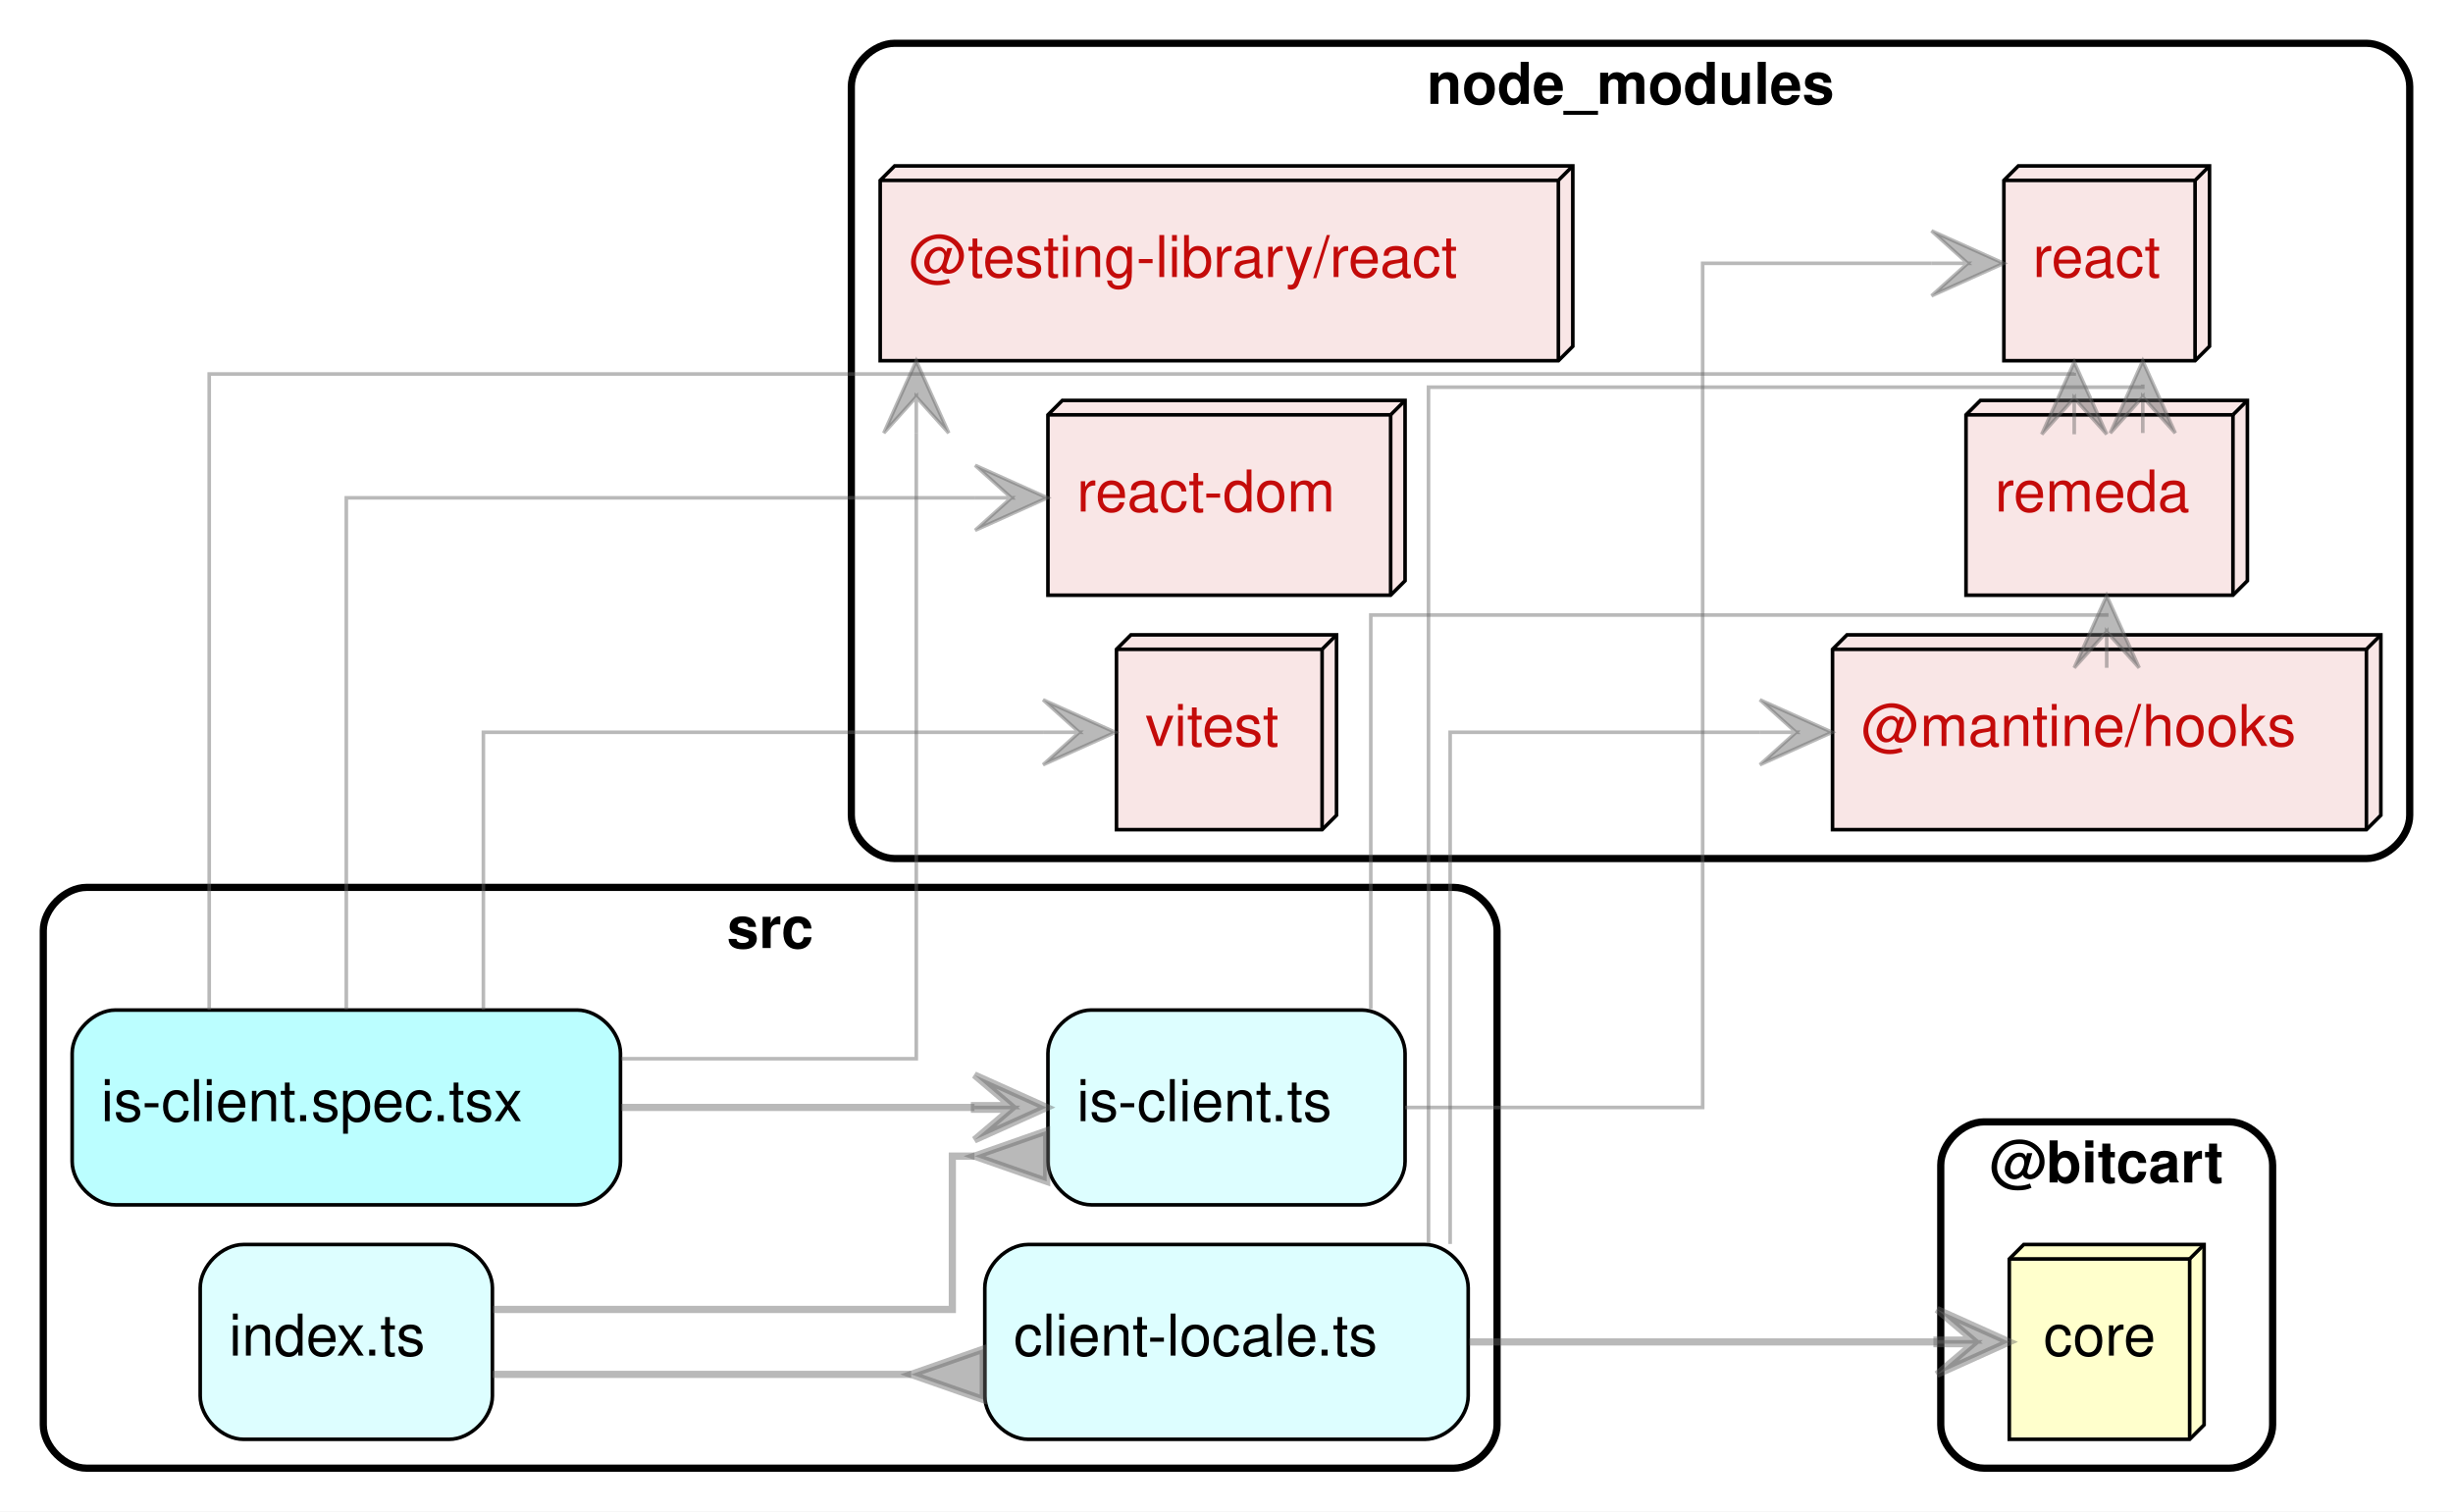
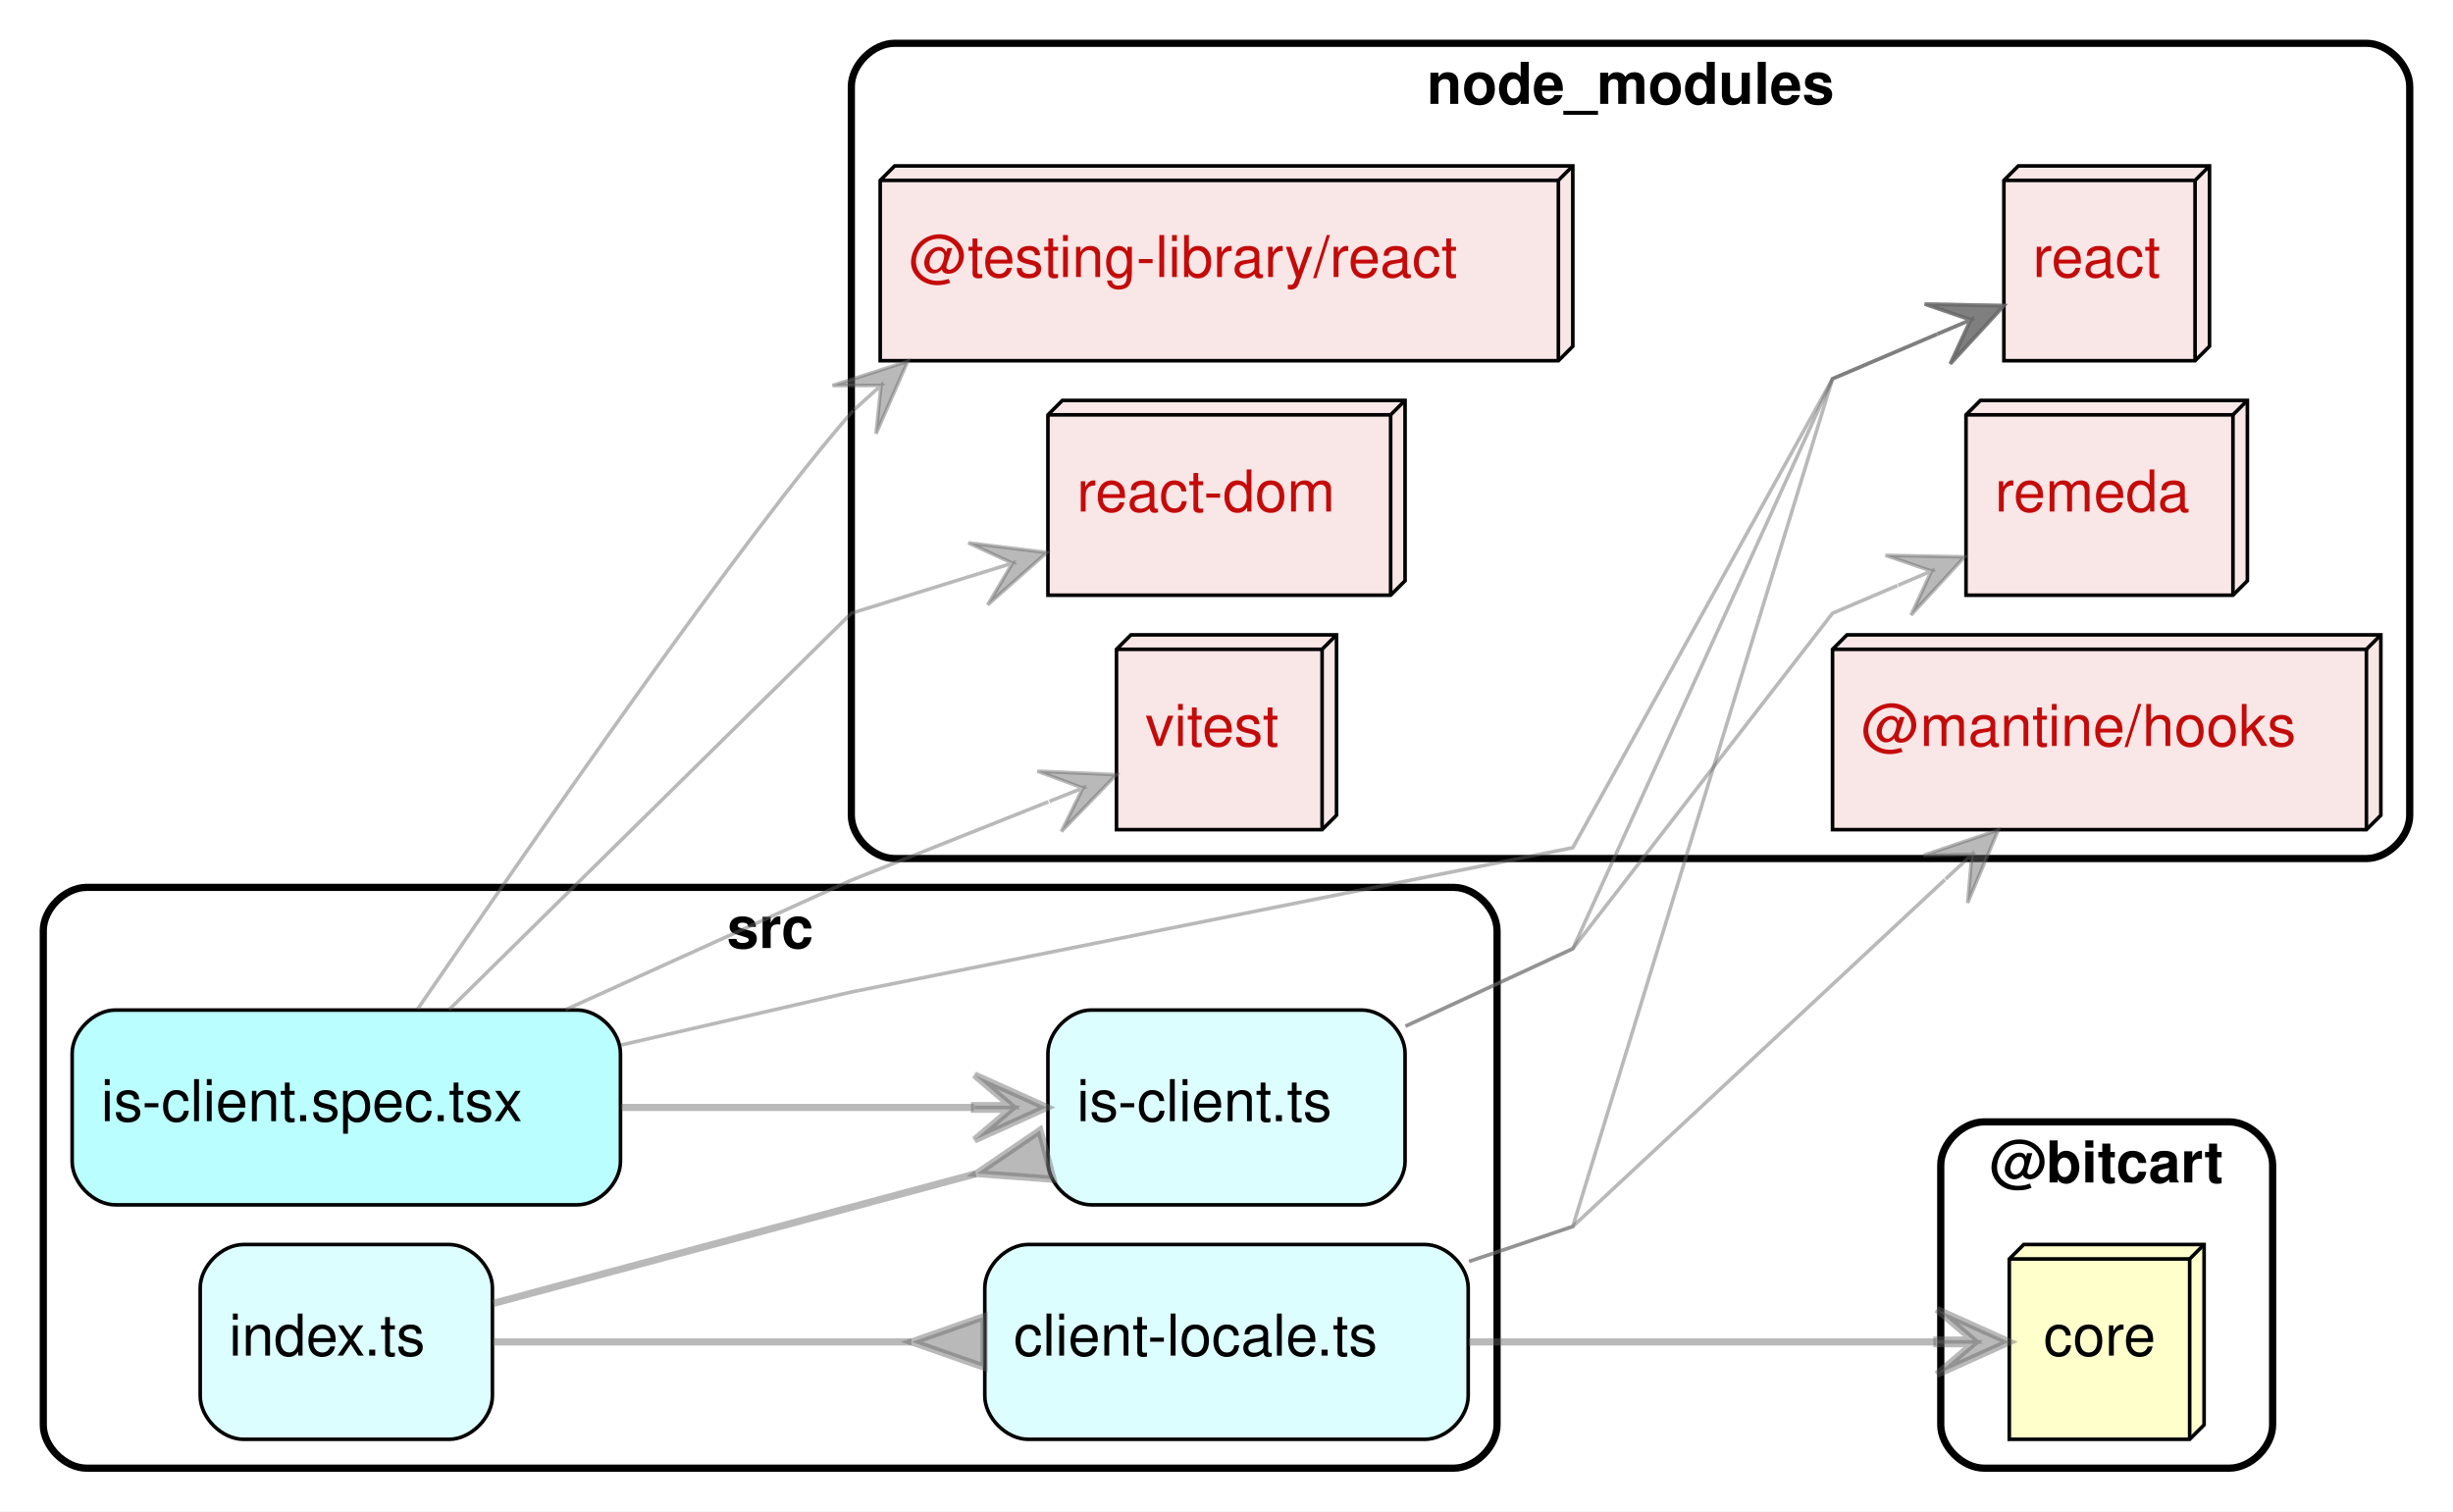
<svg xmlns="http://www.w3.org/2000/svg" xmlns:xlink="http://www.w3.org/1999/xlink" width="680pt" height="419pt" viewBox="0.00 0.00 680.00 419.00">
  <g id="graph0" class="graph" transform="scale(1 1) rotate(0) translate(4 415)">
    <polygon fill="white" stroke="transparent" points="-4,4 -4,-415 676,-415 676,4 -4,4" />
    <g id="clust1" class="cluster">
      <path fill="#ffffff" stroke="black" stroke-width="2" d="M546,-8C546,-8 614,-8 614,-8 620,-8 626,-14 626,-20 626,-20 626,-92 626,-92 626,-98 620,-104 614,-104 614,-104 546,-104 546,-104 540,-104 534,-98 534,-92 534,-92 534,-20 534,-20 534,-14 540,-8 546,-8" />
      <text text-anchor="middle" x="580" y="-87.2" font-family="Helvetica,sans-Serif" font-weight="bold" font-size="16.00">@bitcart</text>
    </g>
    <g id="clust2" class="cluster">
      <path fill="#ffffff" stroke="black" stroke-width="2" d="M244,-177C244,-177 652,-177 652,-177 658,-177 664,-183 664,-189 664,-189 664,-391 664,-391 664,-397 658,-403 652,-403 652,-403 244,-403 244,-403 238,-403 232,-397 232,-391 232,-391 232,-189 232,-189 232,-183 238,-177 244,-177" />
      <text text-anchor="middle" x="448" y="-386.2" font-family="Helvetica,sans-Serif" font-weight="bold" font-size="16.00">node_modules</text>
    </g>
    <g id="clust3" class="cluster">
      <path fill="#ffffff" stroke="black" stroke-width="2" d="M20,-8C20,-8 399,-8 399,-8 405,-8 411,-14 411,-20 411,-20 411,-157 411,-157 411,-163 405,-169 399,-169 399,-169 20,-169 20,-169 14,-169 8,-163 8,-157 8,-157 8,-20 8,-20 8,-14 14,-8 20,-8" />
      <text text-anchor="middle" x="209.5" y="-152.2" font-family="Helvetica,sans-Serif" font-weight="bold" font-size="16.00">src</text>
    </g>
    <g id="node1" class="node">
      <g id="a_node1">
        <a xlink:title="core">
          <polygon fill="#ffffcc" stroke="black" points="607,-70 557,-70 553,-66 553,-16 603,-16 607,-20 607,-70" />
          <polyline fill="none" stroke="black" points="603,-66 553,-66 " />
          <polyline fill="none" stroke="black" points="603,-66 603,-16 " />
          <polyline fill="none" stroke="black" points="603,-66 607,-70 " />
          <text text-anchor="start" x="562.5" y="-39.2" font-family="Helvetica,sans-Serif" font-size="16.00">core</text>
        </a>
      </g>
    </g>
    <g id="node2" class="node">
      <g id="a_node2">
-         <a xlink:href="https://www.npmjs.com/package/@mantine/hooks" xlink:title="@mantine+hooks@9.5.1_react@19.2.8">
+         <a xlink:href="https://www.npmjs.com/package/@mantine/hooks" xlink:title="@mantine+hooks@9.5.2_react@19.2.8">
          <polygon fill="#f9e6e6" stroke="black" points="656,-239 508,-239 504,-235 504,-185 652,-185 656,-189 656,-239" />
          <polyline fill="none" stroke="black" points="652,-235 504,-235 " />
          <polyline fill="none" stroke="black" points="652,-235 652,-185 " />
          <polyline fill="none" stroke="black" points="652,-235 656,-239 " />
          <text text-anchor="start" x="512" y="-208.2" font-family="Helvetica,sans-Serif" font-size="16.00" fill="#c40b0a">@mantine/hooks</text>
        </a>
      </g>
    </g>
    <g id="node3" class="node">
      <g id="a_node3">
-         <a xlink:href="https://www.npmjs.com/package/@testing-library/react" xlink:title="@testing-library+react@16.3.2_@testing-library+dom@10.4.1_@types+react-dom@19.2.4_@type_2a46ce64b8cc64b21842ce81a682d490">
+         <a xlink:href="https://www.npmjs.com/package/@testing-library/react" xlink:title="@testing-library+react@16.3.2_@testing-library+dom@10.4.1_@types+react-dom@19.2.5_@type_1b8e19e5f86dea2095f2cde781456fd6">
          <polygon fill="#f9e6e6" stroke="black" points="432,-369 244,-369 240,-365 240,-315 428,-315 432,-319 432,-369" />
          <polyline fill="none" stroke="black" points="428,-365 240,-365 " />
          <polyline fill="none" stroke="black" points="428,-365 428,-315 " />
          <polyline fill="none" stroke="black" points="428,-365 432,-369 " />
          <text text-anchor="start" x="248" y="-338.2" font-family="Helvetica,sans-Serif" font-size="16.00" fill="#c40b0a">@testing-library/react</text>
        </a>
      </g>
    </g>
    <g id="node4" class="node">
      <g id="a_node4">
        <a xlink:href="https://www.npmjs.com/package/react-dom" xlink:title="react-dom@19.2.8_react@19.2.8">
          <polygon fill="#f9e6e6" stroke="black" points="385.5,-304 290.5,-304 286.5,-300 286.5,-250 381.5,-250 385.5,-254 385.5,-304" />
          <polyline fill="none" stroke="black" points="381.5,-300 286.5,-300 " />
          <polyline fill="none" stroke="black" points="381.5,-300 381.5,-250 " />
          <polyline fill="none" stroke="black" points="381.5,-300 385.5,-304 " />
          <text text-anchor="start" x="294.5" y="-273.2" font-family="Helvetica,sans-Serif" font-size="16.00" fill="#c40b0a">react-dom</text>
        </a>
      </g>
    </g>
    <g id="node5" class="node">
      <g id="a_node5">
        <a xlink:href="https://www.npmjs.com/package/react" xlink:title="react@19.2.8">
          <polygon fill="#f9e6e6" stroke="black" points="608.5,-369 555.5,-369 551.5,-365 551.5,-315 604.5,-315 608.5,-319 608.5,-369" />
          <polyline fill="none" stroke="black" points="604.5,-365 551.5,-365 " />
          <polyline fill="none" stroke="black" points="604.5,-365 604.5,-315 " />
          <polyline fill="none" stroke="black" points="604.5,-365 608.5,-369 " />
          <text text-anchor="start" x="559.5" y="-338.2" font-family="Helvetica,sans-Serif" font-size="16.00" fill="#c40b0a">react</text>
        </a>
      </g>
    </g>
    <g id="node6" class="node">
      <g id="a_node6">
-         <a xlink:href="https://www.npmjs.com/package/remeda" xlink:title="remeda@2.39.0">
+         <a xlink:href="https://www.npmjs.com/package/remeda" xlink:title="remeda@2.43.0">
          <polygon fill="#f9e6e6" stroke="black" points="619,-304 545,-304 541,-300 541,-250 615,-250 619,-254 619,-304" />
          <polyline fill="none" stroke="black" points="615,-300 541,-300 " />
          <polyline fill="none" stroke="black" points="615,-300 615,-250 " />
          <polyline fill="none" stroke="black" points="615,-300 619,-304 " />
          <text text-anchor="start" x="549" y="-273.2" font-family="Helvetica,sans-Serif" font-size="16.00" fill="#c40b0a">remeda</text>
        </a>
      </g>
    </g>
    <g id="node7" class="node">
      <g id="a_node7">
-         <a xlink:href="https://www.npmjs.com/package/vitest" xlink:title="vitest@4.1.10_@types+node@25.9.5_jsdom@29.1.1_vite@8.2.0_@types+node@25.9.5_esbuild@0.2_bc4a46a9dd61971f37d49f245bcacc13">
+         <a xlink:href="https://www.npmjs.com/package/vitest" xlink:title="vitest@4.1.11_@types+node@25.9.5_jsdom@29.1.1_msw@2.15.0_@types+node@25.9.5_typescript@_97b27d10c426e58e40459bbd184f4fda">
          <polygon fill="#f9e6e6" stroke="black" points="366.5,-239 309.5,-239 305.5,-235 305.5,-185 362.5,-185 366.5,-189 366.5,-239" />
          <polyline fill="none" stroke="black" points="362.5,-235 305.5,-235 " />
          <polyline fill="none" stroke="black" points="362.5,-235 362.5,-185 " />
          <polyline fill="none" stroke="black" points="362.5,-235 366.5,-239 " />
          <text text-anchor="start" x="313.5" y="-208.2" font-family="Helvetica,sans-Serif" font-size="16.00" fill="#c40b0a">vitest</text>
        </a>
      </g>
    </g>
    <g id="node8" class="node">
      <g id="a_node8">
        <a xlink:href="src/client-locale.ts" xlink:title="client-locale.ts">
          <path fill="#ddfeff" stroke="black" d="M391,-70C391,-70 281,-70 281,-70 275,-70 269,-64 269,-58 269,-58 269,-28 269,-28 269,-22 275,-16 281,-16 281,-16 391,-16 391,-16 397,-16 403,-22 403,-28 403,-28 403,-58 403,-58 403,-64 397,-70 391,-70" />
          <text text-anchor="start" x="277" y="-39.2" font-family="Helvetica,sans-Serif" font-size="16.00">client-locale.ts</text>
        </a>
      </g>
    </g>
    <g id="edge1" class="edge">
-       <path fill="none" stroke="#666666" stroke-width="2" stroke-opacity="0.459" d="M403.32,-43C403.32,-43 532.96,-43 532.96,-43" />
-       <polygon fill="#666666" fill-opacity="0.459" stroke="#666666" stroke-width="2" stroke-opacity="0.459" points="552.96,-43 532.96,-52 542.96,-43.5 532.96,-43.5 532.96,-43 532.96,-42.5 542.96,-42.5 532.96,-34 552.96,-43 552.96,-43" />
+       <path fill="none" stroke="#666666" stroke-width="2" stroke-opacity="0.459" d="M403.13,-43C444.23,-43 496.05,-43 532.77,-43" />
+       <polygon fill="#666666" fill-opacity="0.459" stroke="#666666" stroke-width="2" stroke-opacity="0.459" points="552.94,-43 532.94,-52 542.94,-43.5 532.94,-43.5 532.94,-43 532.94,-42.5 542.94,-42.5 532.94,-34 552.94,-43 552.94,-43" />
    </g>
    <g id="edge2" class="edge">
-       <path fill="none" stroke="#666666" stroke-opacity="0.459" d="M398,-70.15C398,-117.93 398,-212 398,-212 398,-212 483.87,-212 483.87,-212" />
-       <polygon fill="#666666" fill-opacity="0.459" stroke="#666666" stroke-opacity="0.459" points="503.87,-212 483.87,-221 493.87,-212 483.87,-212 483.87,-212 483.87,-212 493.87,-212 483.87,-203 503.87,-212 503.87,-212" />
+       <path fill="none" stroke="#666666" stroke-opacity="0.459" d="M403.24,-65.31C419.33,-70.73 432,-75 432,-75 432,-75 491.85,-130.77 535.17,-171.15" />
+       <polygon fill="#666666" fill-opacity="0.459" stroke="#666666" stroke-opacity="0.459" points="549.96,-184.93 529.19,-177.88 542.64,-178.12 535.33,-171.3 535.33,-171.3 535.33,-171.3 542.64,-178.12 541.46,-164.71 549.96,-184.93 549.96,-184.93" />
    </g>
    <g id="edge3" class="edge">
-       <path fill="none" stroke="#666666" stroke-opacity="0.459" d="M392,-70.33C392,-137.95 392,-307.67 392,-307.67 392,-307.67 590,-307.67 590,-307.67 590,-307.67 590,-308.39 590,-308.39" />
-       <polygon fill="#666666" fill-opacity="0.459" stroke="#666666" stroke-opacity="0.459" points="590,-314.95 581,-294.95 590,-304.95 590,-294.95 590,-294.95 590,-294.95 590,-304.95 599,-294.95 590,-314.95 590,-314.95" />
+       <path fill="none" stroke="#666666" stroke-opacity="0.459" d="M403.24,-65.31C419.33,-70.73 432,-75 432,-75 432,-75 504,-310 504,-310 504,-310 517.48,-315.75 533.01,-322.38" />
+       <polygon fill="#666666" fill-opacity="0.459" stroke="#666666" stroke-opacity="0.459" points="551.5,-330.27 529.57,-330.7 542.3,-326.34 533.1,-322.42 533.1,-322.42 533.1,-322.42 542.3,-326.34 536.64,-314.14 551.5,-330.27 551.5,-330.27" />
    </g>
    <g id="node9" class="node">
      <g id="a_node9">
        <a xlink:href="src/index.ts" xlink:title="index.ts">
          <path fill="#ddfeff" stroke="black" d="M120.5,-70C120.5,-70 63.5,-70 63.5,-70 57.5,-70 51.5,-64 51.5,-58 51.5,-58 51.5,-28 51.5,-28 51.5,-22 57.5,-16 63.5,-16 63.5,-16 120.5,-16 120.5,-16 126.5,-16 132.5,-22 132.5,-28 132.5,-28 132.5,-58 132.5,-58 132.5,-64 126.5,-70 120.5,-70" />
          <text text-anchor="start" x="59.5" y="-39.2" font-family="Helvetica,sans-Serif" font-size="16.00">index.ts</text>
        </a>
      </g>
    </g>
    <g id="edge4" class="edge">
-       <path fill="none" stroke="#666666" stroke-width="2" stroke-opacity="0.459" d="M132.57,-34C132.57,-34 248.58,-34 248.58,-34" />
-       <polygon fill="#666666" fill-opacity="0.459" stroke="#666666" stroke-width="2" stroke-opacity="0.459" points="268.58,-41 248.58,-34 268.58,-27 268.58,-41" />
+       <path fill="none" stroke="#666666" stroke-width="2" stroke-opacity="0.459" d="M132.69,-43C164.09,-43 209.09,-43 248.68,-43" />
+       <polygon fill="#666666" fill-opacity="0.459" stroke="#666666" stroke-width="2" stroke-opacity="0.459" points="268.79,-50 248.79,-43 268.79,-36 268.79,-50" />
    </g>
    <g id="node10" class="node">
      <g id="a_node10">
        <a xlink:href="src/is-client.ts" xlink:title="is-client.ts">
          <path fill="#ddfeff" stroke="black" d="M373.5,-135C373.5,-135 298.5,-135 298.5,-135 292.5,-135 286.5,-129 286.5,-123 286.5,-123 286.5,-93 286.5,-93 286.5,-87 292.5,-81 298.5,-81 298.5,-81 373.5,-81 373.5,-81 379.5,-81 385.5,-87 385.5,-93 385.5,-93 385.5,-123 385.5,-123 385.5,-129 379.5,-135 373.5,-135" />
          <text text-anchor="start" x="294.5" y="-104.2" font-family="Helvetica,sans-Serif" font-size="16.00">is-client.ts</text>
        </a>
      </g>
    </g>
    <g id="edge5" class="edge">
-       <path fill="none" stroke="#666666" stroke-width="2" stroke-opacity="0.459" d="M132.67,-52C182.39,-52 260,-52 260,-52 260,-52 260,-94.5 260,-94.5 260,-94.5 266.15,-94.5 266.15,-94.5" />
-       <polygon fill="#666666" fill-opacity="0.459" stroke="#666666" stroke-width="2" stroke-opacity="0.459" points="286.15,-101.5 266.15,-94.5 286.15,-87.5 286.15,-101.5" />
+       <path fill="none" stroke="#666666" stroke-width="2" stroke-opacity="0.459" d="M132.69,-53.66C168.92,-63.39 223.26,-77.99 266.5,-89.6" />
+       <polygon fill="#666666" fill-opacity="0.459" stroke="#666666" stroke-width="2" stroke-opacity="0.459" points="284.28,-101.62 266.78,-89.68 287.91,-88.1 284.28,-101.62" />
    </g>
    <g id="edge11" class="edge">
-       <path fill="none" stroke="#666666" stroke-opacity="0.459" d="M385.53,-108C422.98,-108 468,-108 468,-108 468,-108 468,-342 468,-342 468,-342 531.45,-342 531.45,-342" />
-       <polygon fill="#666666" fill-opacity="0.459" stroke="#666666" stroke-opacity="0.459" points="551.45,-342 531.45,-351 541.45,-342 531.45,-342 531.45,-342 531.45,-342 541.45,-342 531.45,-333 551.45,-342 551.45,-342" />
+       <path fill="none" stroke="#666666" stroke-opacity="0.459" d="M385.61,-130.52C408.99,-141.34 432,-152 432,-152 432,-152 504,-310 504,-310 504,-310 517.48,-315.75 533.01,-322.38" />
+       <polygon fill="#666666" fill-opacity="0.459" stroke="#666666" stroke-opacity="0.459" points="551.5,-330.27 529.57,-330.7 542.3,-326.34 533.1,-322.42 533.1,-322.42 533.1,-322.42 542.3,-326.34 536.64,-314.14 551.5,-330.27 551.5,-330.27" />
    </g>
    <g id="edge12" class="edge">
-       <path fill="none" stroke="#666666" stroke-opacity="0.459" d="M376,-135.29C376,-175.13 376,-244.5 376,-244.5 376,-244.5 580,-244.5 580,-244.5 580,-244.5 580,-245.04 580,-245.04" />
-       <polygon fill="#666666" fill-opacity="0.459" stroke="#666666" stroke-opacity="0.459" points="580,-249.87 571,-229.87 580,-239.87 580,-229.87 580,-229.87 580,-229.87 580,-239.87 589,-229.87 580,-249.87 580,-249.87" />
+       <path fill="none" stroke="#666666" stroke-opacity="0.459" d="M385.61,-130.52C408.99,-141.34 432,-152 432,-152 432,-152 504,-245 504,-245 504,-245 511.64,-248.26 522.04,-252.7" />
+       <polygon fill="#666666" fill-opacity="0.459" stroke="#666666" stroke-opacity="0.459" points="540.62,-260.63 518.69,-261.05 531.42,-256.7 522.23,-252.78 522.23,-252.78 522.23,-252.78 531.42,-256.7 525.76,-244.5 540.62,-260.63 540.62,-260.63" />
    </g>
    <g id="node11" class="node">
      <g id="a_node11">
        <a xlink:href="src/is-client.spec.tsx" xlink:title="is-client.spec.tsx">
          <path fill="#bbfeff" stroke="black" d="M156,-135C156,-135 28,-135 28,-135 22,-135 16,-129 16,-123 16,-123 16,-93 16,-93 16,-87 22,-81 28,-81 28,-81 156,-81 156,-81 162,-81 168,-87 168,-93 168,-93 168,-123 168,-123 168,-129 162,-135 156,-135" />
          <text text-anchor="start" x="24" y="-104.2" font-family="Helvetica,sans-Serif" font-size="16.00">is-client.spec.tsx</text>
        </a>
      </g>
    </g>
    <g id="edge7" class="edge">
-       <path fill="none" stroke="#666666" stroke-opacity="0.459" d="M168.22,-121.5C208.63,-121.5 250,-121.5 250,-121.5 250,-121.5 250,-294.96 250,-294.96" />
-       <polygon fill="#666666" fill-opacity="0.459" stroke="#666666" stroke-opacity="0.459" points="250,-314.96 241,-294.96 250,-304.96 250,-294.96 250,-294.96 250,-294.96 250,-304.96 259,-294.96 250,-314.96 250,-314.96" />
+       <path fill="none" stroke="#666666" stroke-opacity="0.459" d="M111.75,-135.24C142.57,-180.04 202.69,-267.41 232.54,-301.2" />
+       <polygon fill="#666666" fill-opacity="0.459" stroke="#666666" stroke-opacity="0.459" points="247.64,-314.86 226.77,-308.12 240.23,-308.15 232.81,-301.44 232.81,-301.44 232.81,-301.44 240.23,-308.15 238.85,-294.77 247.64,-314.86 247.64,-314.86" />
    </g>
    <g id="edge8" class="edge">
-       <path fill="none" stroke="#666666" stroke-opacity="0.459" d="M92,-135.15C92,-182.93 92,-277 92,-277 92,-277 266.33,-277 266.33,-277" />
-       <polygon fill="#666666" fill-opacity="0.459" stroke="#666666" stroke-opacity="0.459" points="286.33,-277 266.33,-286 276.33,-277 266.33,-277 266.33,-277 266.33,-277 276.33,-277 266.33,-268 286.33,-277 286.33,-277" />
+       <path fill="none" stroke="#666666" stroke-opacity="0.459" d="M120.46,-135.07C160.97,-174.99 232,-245 232,-245 232,-245 247.85,-249.92 267.11,-255.91" />
+       <polygon fill="#666666" fill-opacity="0.459" stroke="#666666" stroke-opacity="0.459" points="286.21,-261.84 264.44,-264.5 276.66,-258.88 267.12,-255.91 267.12,-255.91 267.12,-255.91 276.66,-258.88 269.79,-247.31 286.21,-261.84 286.21,-261.84" />
    </g>
    <g id="edge9" class="edge">
-       <path fill="none" stroke="#666666" stroke-opacity="0.459" d="M54,-135C54,-190.31 54,-311.33 54,-311.33 54,-311.33 571,-311.33 571,-311.33 571,-311.33 571,-311.66 571,-311.66" />
-       <polygon fill="#666666" fill-opacity="0.459" stroke="#666666" stroke-opacity="0.459" points="571,-314.62 562,-294.61 571,-304.62 571,-294.62 571,-294.62 571,-294.62 571,-304.62 580,-294.62 571,-314.62 571,-314.62" />
+       <path fill="none" stroke="#666666" stroke-opacity="0.459" d="M168.2,-125.31C200.95,-132.85 232,-140 232,-140 232,-140 432,-180 432,-180 432,-180 504,-310 504,-310 504,-310 517.48,-315.75 533.01,-322.38" />
+       <polygon fill="#666666" fill-opacity="0.459" stroke="#666666" stroke-opacity="0.459" points="551.5,-330.27 529.57,-330.7 542.3,-326.34 533.1,-322.42 533.1,-322.42 533.1,-322.42 542.3,-326.34 536.64,-314.14 551.5,-330.27 551.5,-330.27" />
    </g>
    <g id="edge10" class="edge">
-       <path fill="none" stroke="#666666" stroke-opacity="0.459" d="M130,-135.05C130,-165.87 130,-212 130,-212 130,-212 285.16,-212 285.16,-212" />
-       <polygon fill="#666666" fill-opacity="0.459" stroke="#666666" stroke-opacity="0.459" points="305.16,-212 285.16,-221 295.16,-212 285.16,-212 285.16,-212 285.16,-212 295.16,-212 285.16,-203 305.16,-212 305.16,-212" />
+       <path fill="none" stroke="#666666" stroke-opacity="0.459" d="M152.76,-135.08C190.43,-152.16 232,-171 232,-171 232,-171 259.87,-182.1 286.62,-192.74" />
+       <polygon fill="#666666" fill-opacity="0.459" stroke="#666666" stroke-opacity="0.459" points="305.48,-200.25 283.57,-201.22 296.19,-196.55 286.9,-192.85 286.9,-192.85 286.9,-192.85 296.19,-196.55 290.23,-184.49 305.48,-200.25 305.48,-200.25" />
    </g>
    <g id="edge6" class="edge">
-       <path fill="none" stroke="#666666" stroke-width="2" stroke-opacity="0.459" d="M168.2,-108C168.2,-108 266.14,-108 266.14,-108" />
-       <polygon fill="#666666" fill-opacity="0.459" stroke="#666666" stroke-width="2" stroke-opacity="0.459" points="286.14,-108 266.14,-117 276.14,-108.5 266.14,-108.5 266.14,-108 266.14,-107.5 276.14,-107.5 266.14,-99 286.14,-108 286.14,-108" />
+       <path fill="none" stroke="#666666" stroke-width="2" stroke-opacity="0.459" d="M168.24,-108C199.47,-108 235.47,-108 266,-108" />
+       <polygon fill="#666666" fill-opacity="0.459" stroke="#666666" stroke-width="2" stroke-opacity="0.459" points="286.15,-108 266.15,-117 276.15,-108.5 266.15,-108.5 266.15,-108 266.15,-107.5 276.15,-107.5 266.15,-99 286.15,-108 286.15,-108" />
    </g>
  </g>
</svg>
